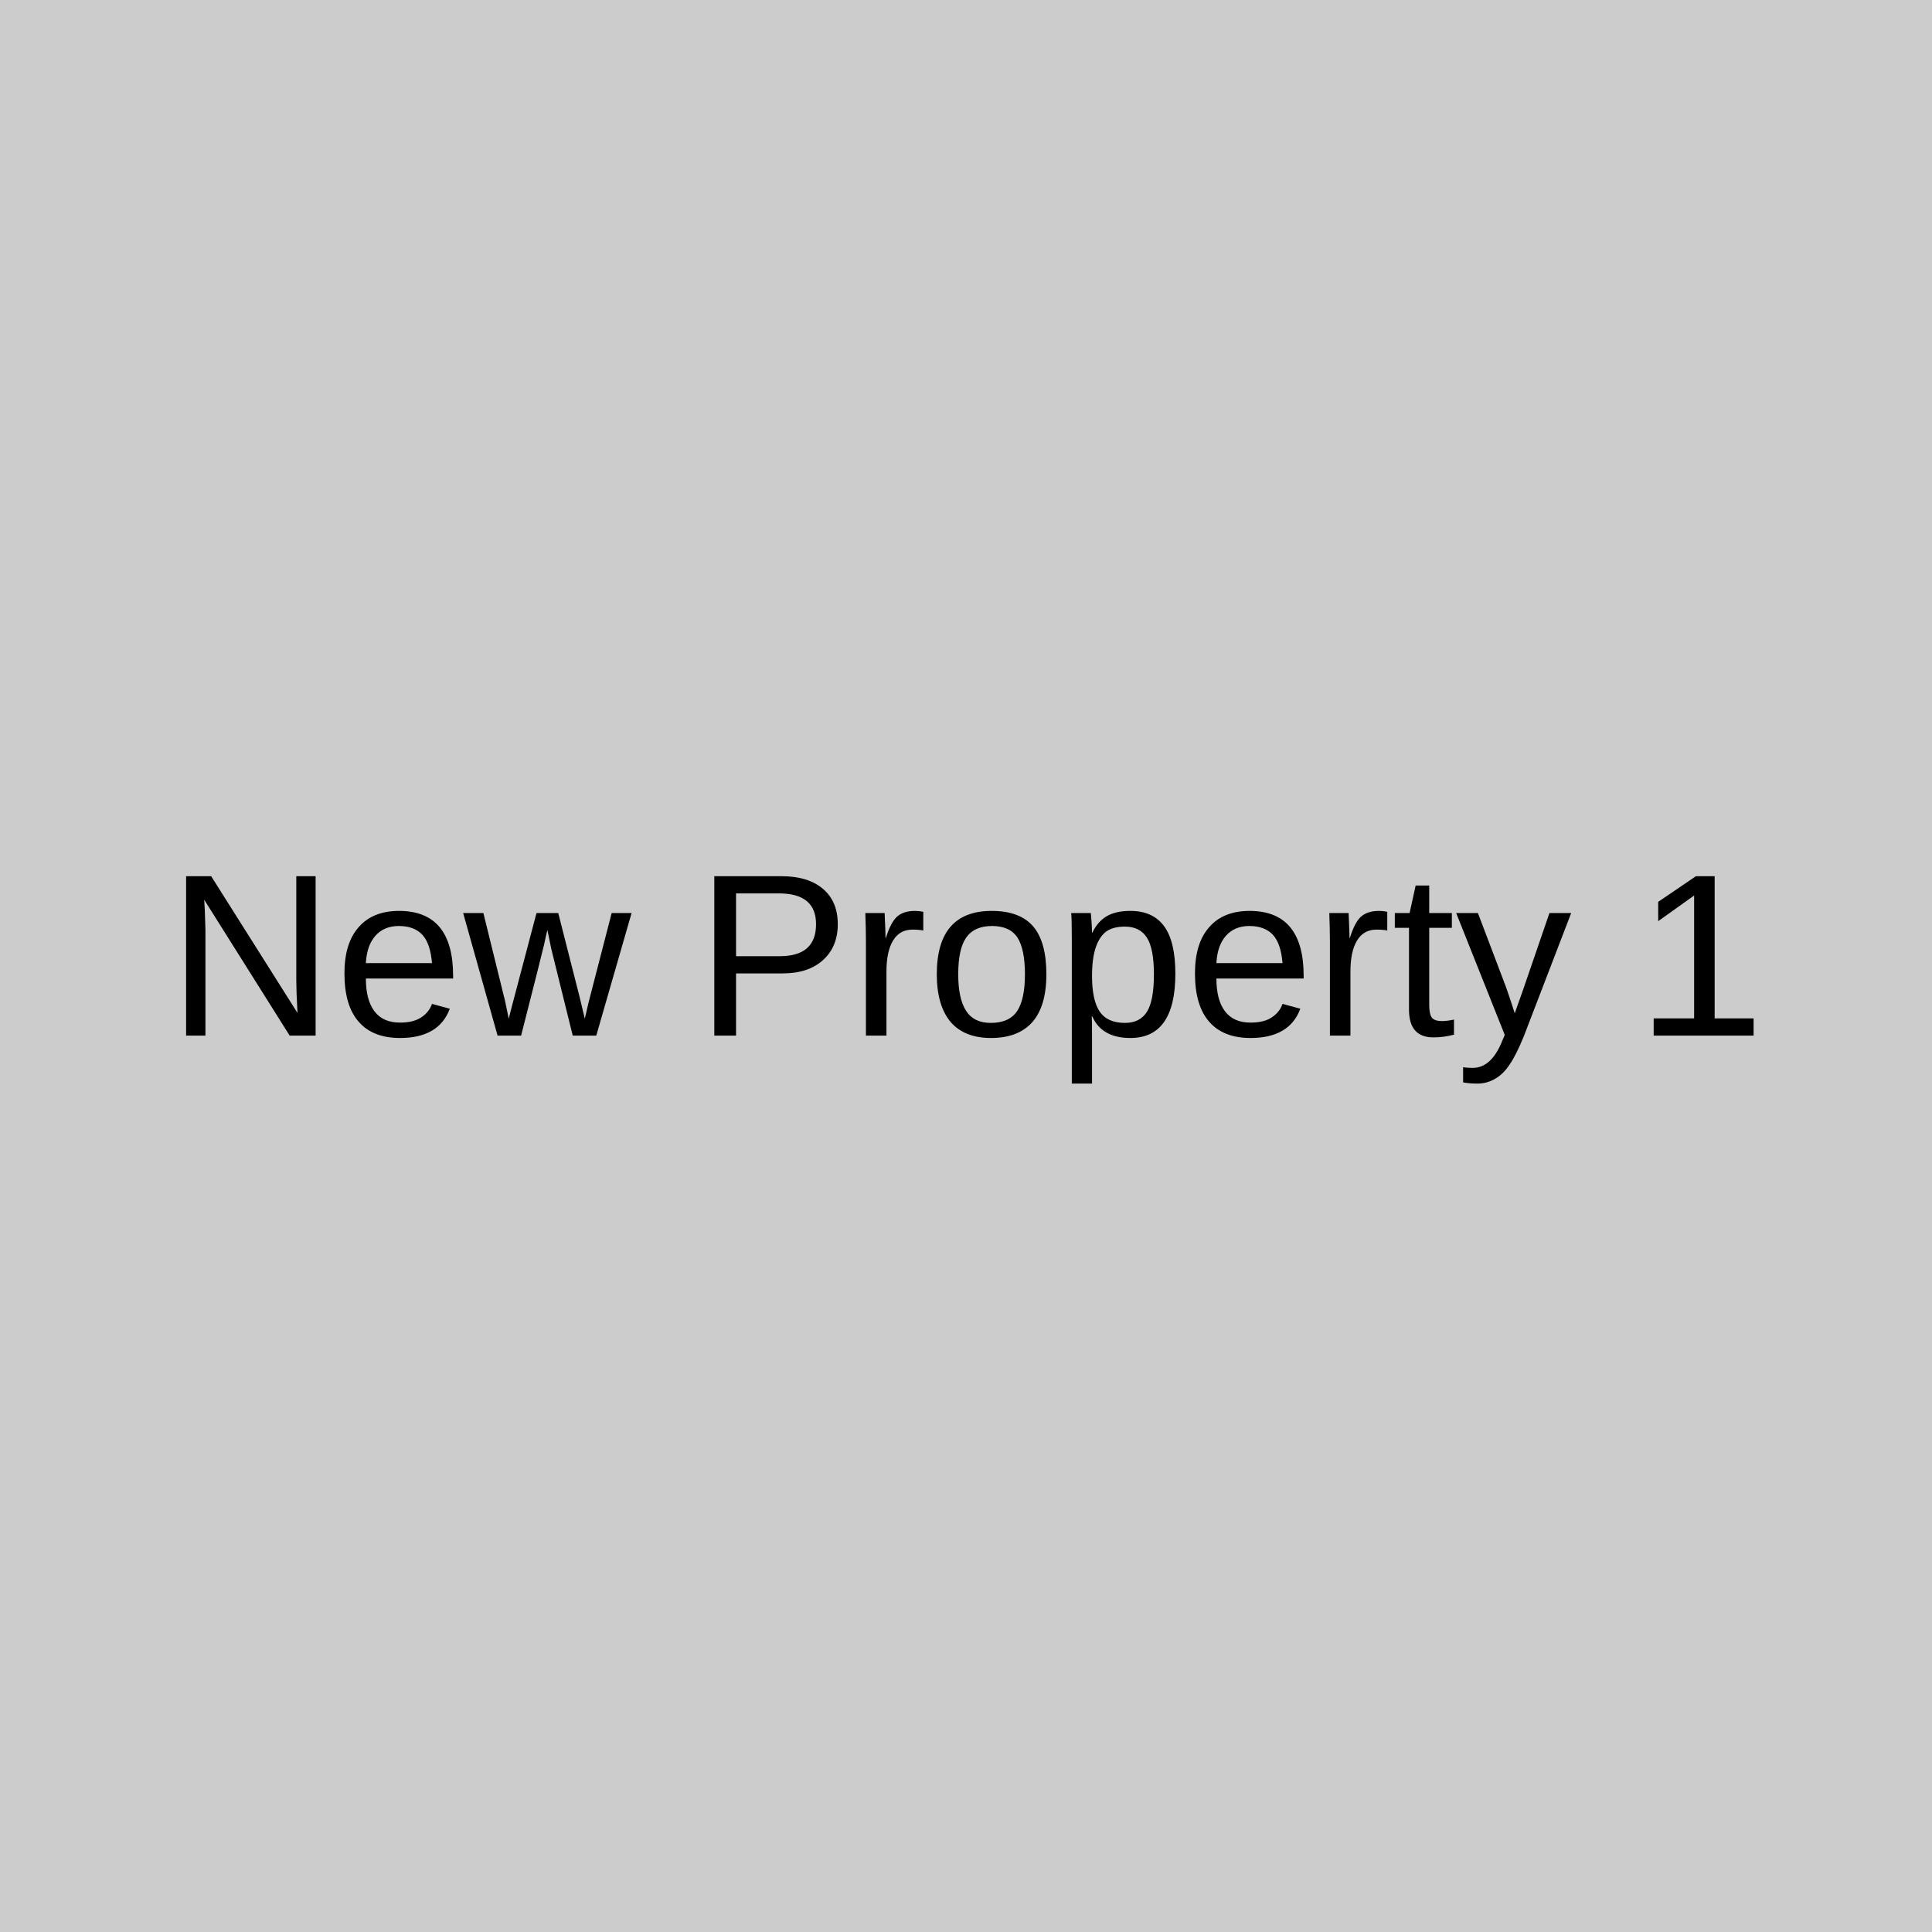
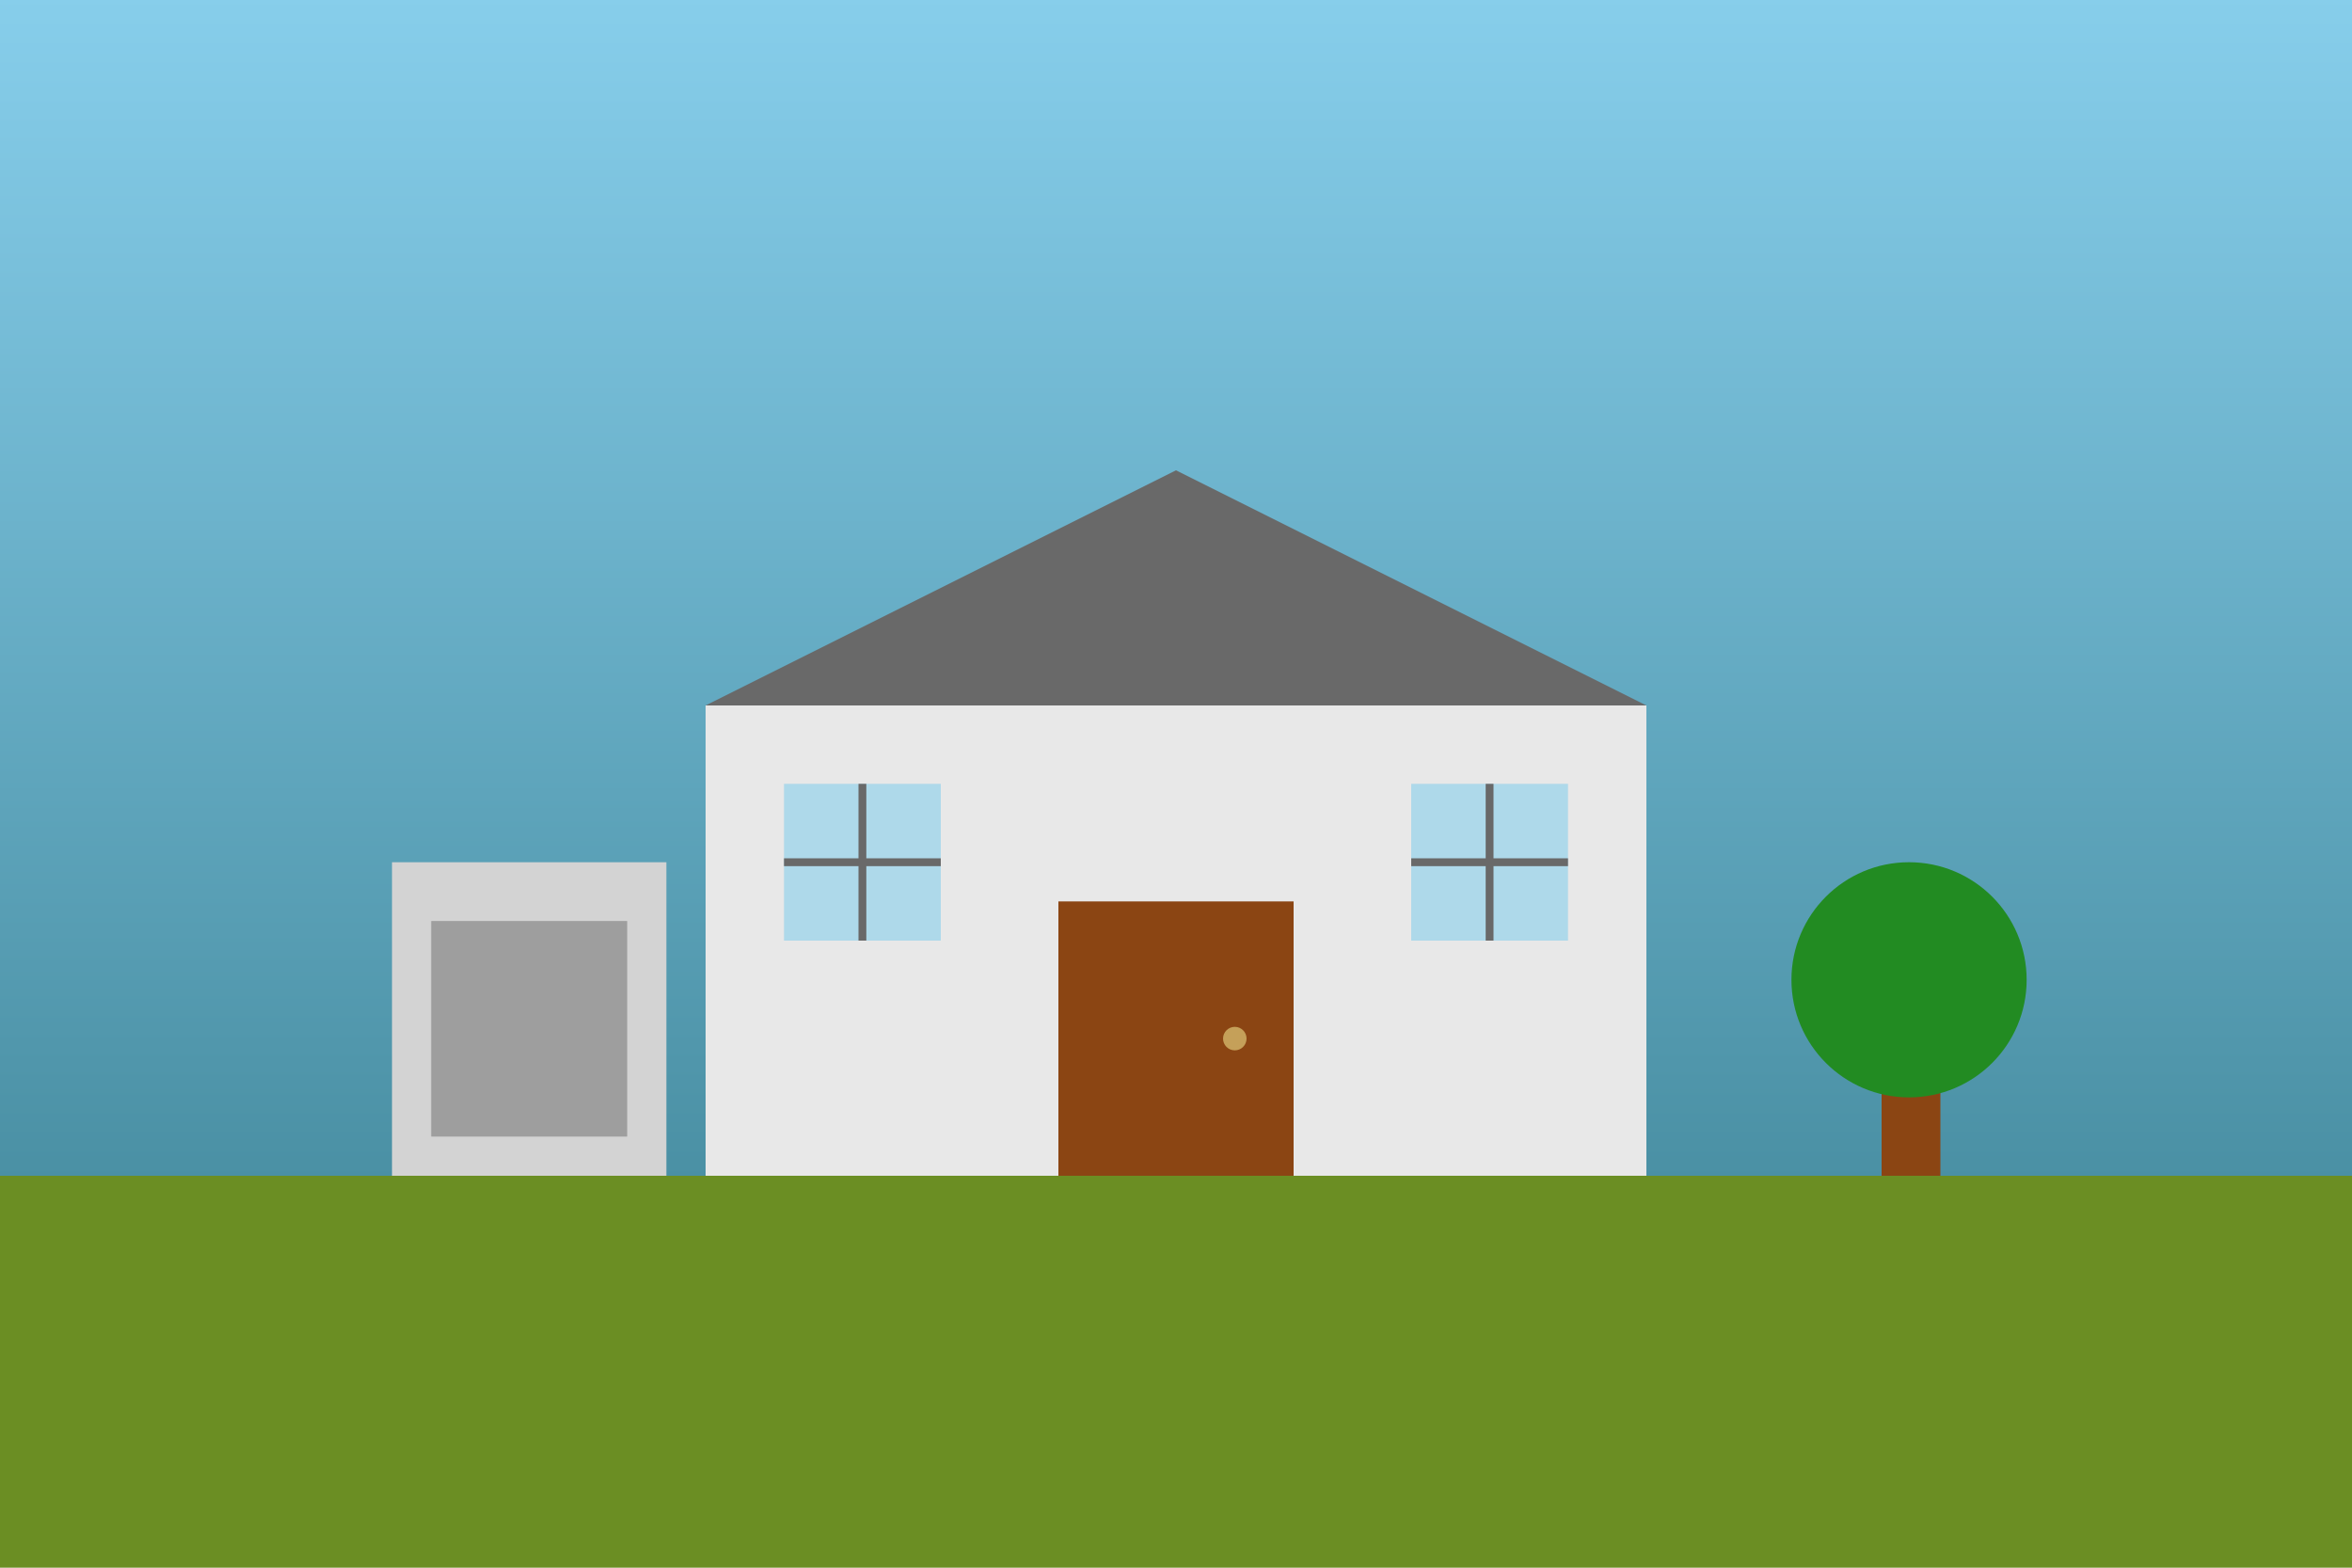
- <svg xmlns="http://www.w3.org/2000/svg" width="100" height="100">
-   <rect width="100" height="100" fill="#cccccc" />
-   <text x="50" y="50" font-family="Arial" font-size="12" fill="#000000" text-anchor="middle" dy=".3em">New Property 1</text>
+ <svg xmlns="http://www.w3.org/2000/svg" viewBox="0 0 600 400">
+   <defs>
+     <linearGradient id="prop1Grad" x1="0%" y1="0%" x2="0%" y2="100%">
+       <stop offset="0%" style="stop-color:#87CEEB;stop-opacity:1" />
+       <stop offset="100%" style="stop-color:#4A90A4;stop-opacity:1" />
+     </linearGradient>
+   </defs>
+   <rect width="600" height="300" fill="url(#prop1Grad)" />
+   <rect y="300" width="600" height="100" fill="#6B8E23" />
+   <rect x="180" y="180" width="240" height="120" fill="#E8E8E8" />
+   <polygon points="180,180 300,120 420,180" fill="#696969" />
+   <rect x="270" y="230" width="60" height="70" fill="#8B4513" />
+   <circle cx="315" cy="265" r="3" fill="#C5A059" />
+   <rect x="200" y="200" width="40" height="40" fill="#87CEEB" opacity="0.6" />
+   <rect x="360" y="200" width="40" height="40" fill="#87CEEB" opacity="0.6" />
+   <line x1="220" y1="200" x2="220" y2="240" stroke="#696969" stroke-width="2" />
+   <line x1="200" y1="220" x2="240" y2="220" stroke="#696969" stroke-width="2" />
+   <line x1="380" y1="200" x2="380" y2="240" stroke="#696969" stroke-width="2" />
+   <line x1="360" y1="220" x2="400" y2="220" stroke="#696969" stroke-width="2" />
+   <rect x="100" y="220" width="70" height="80" fill="#D3D3D3" />
+   <rect x="110" y="235" width="50" height="55" fill="#696969" opacity="0.5" />
+   <rect x="480" y="260" width="15" height="40" fill="#8B4513" />
+   <circle cx="487" cy="250" r="30" fill="#228B22" />
</svg>
